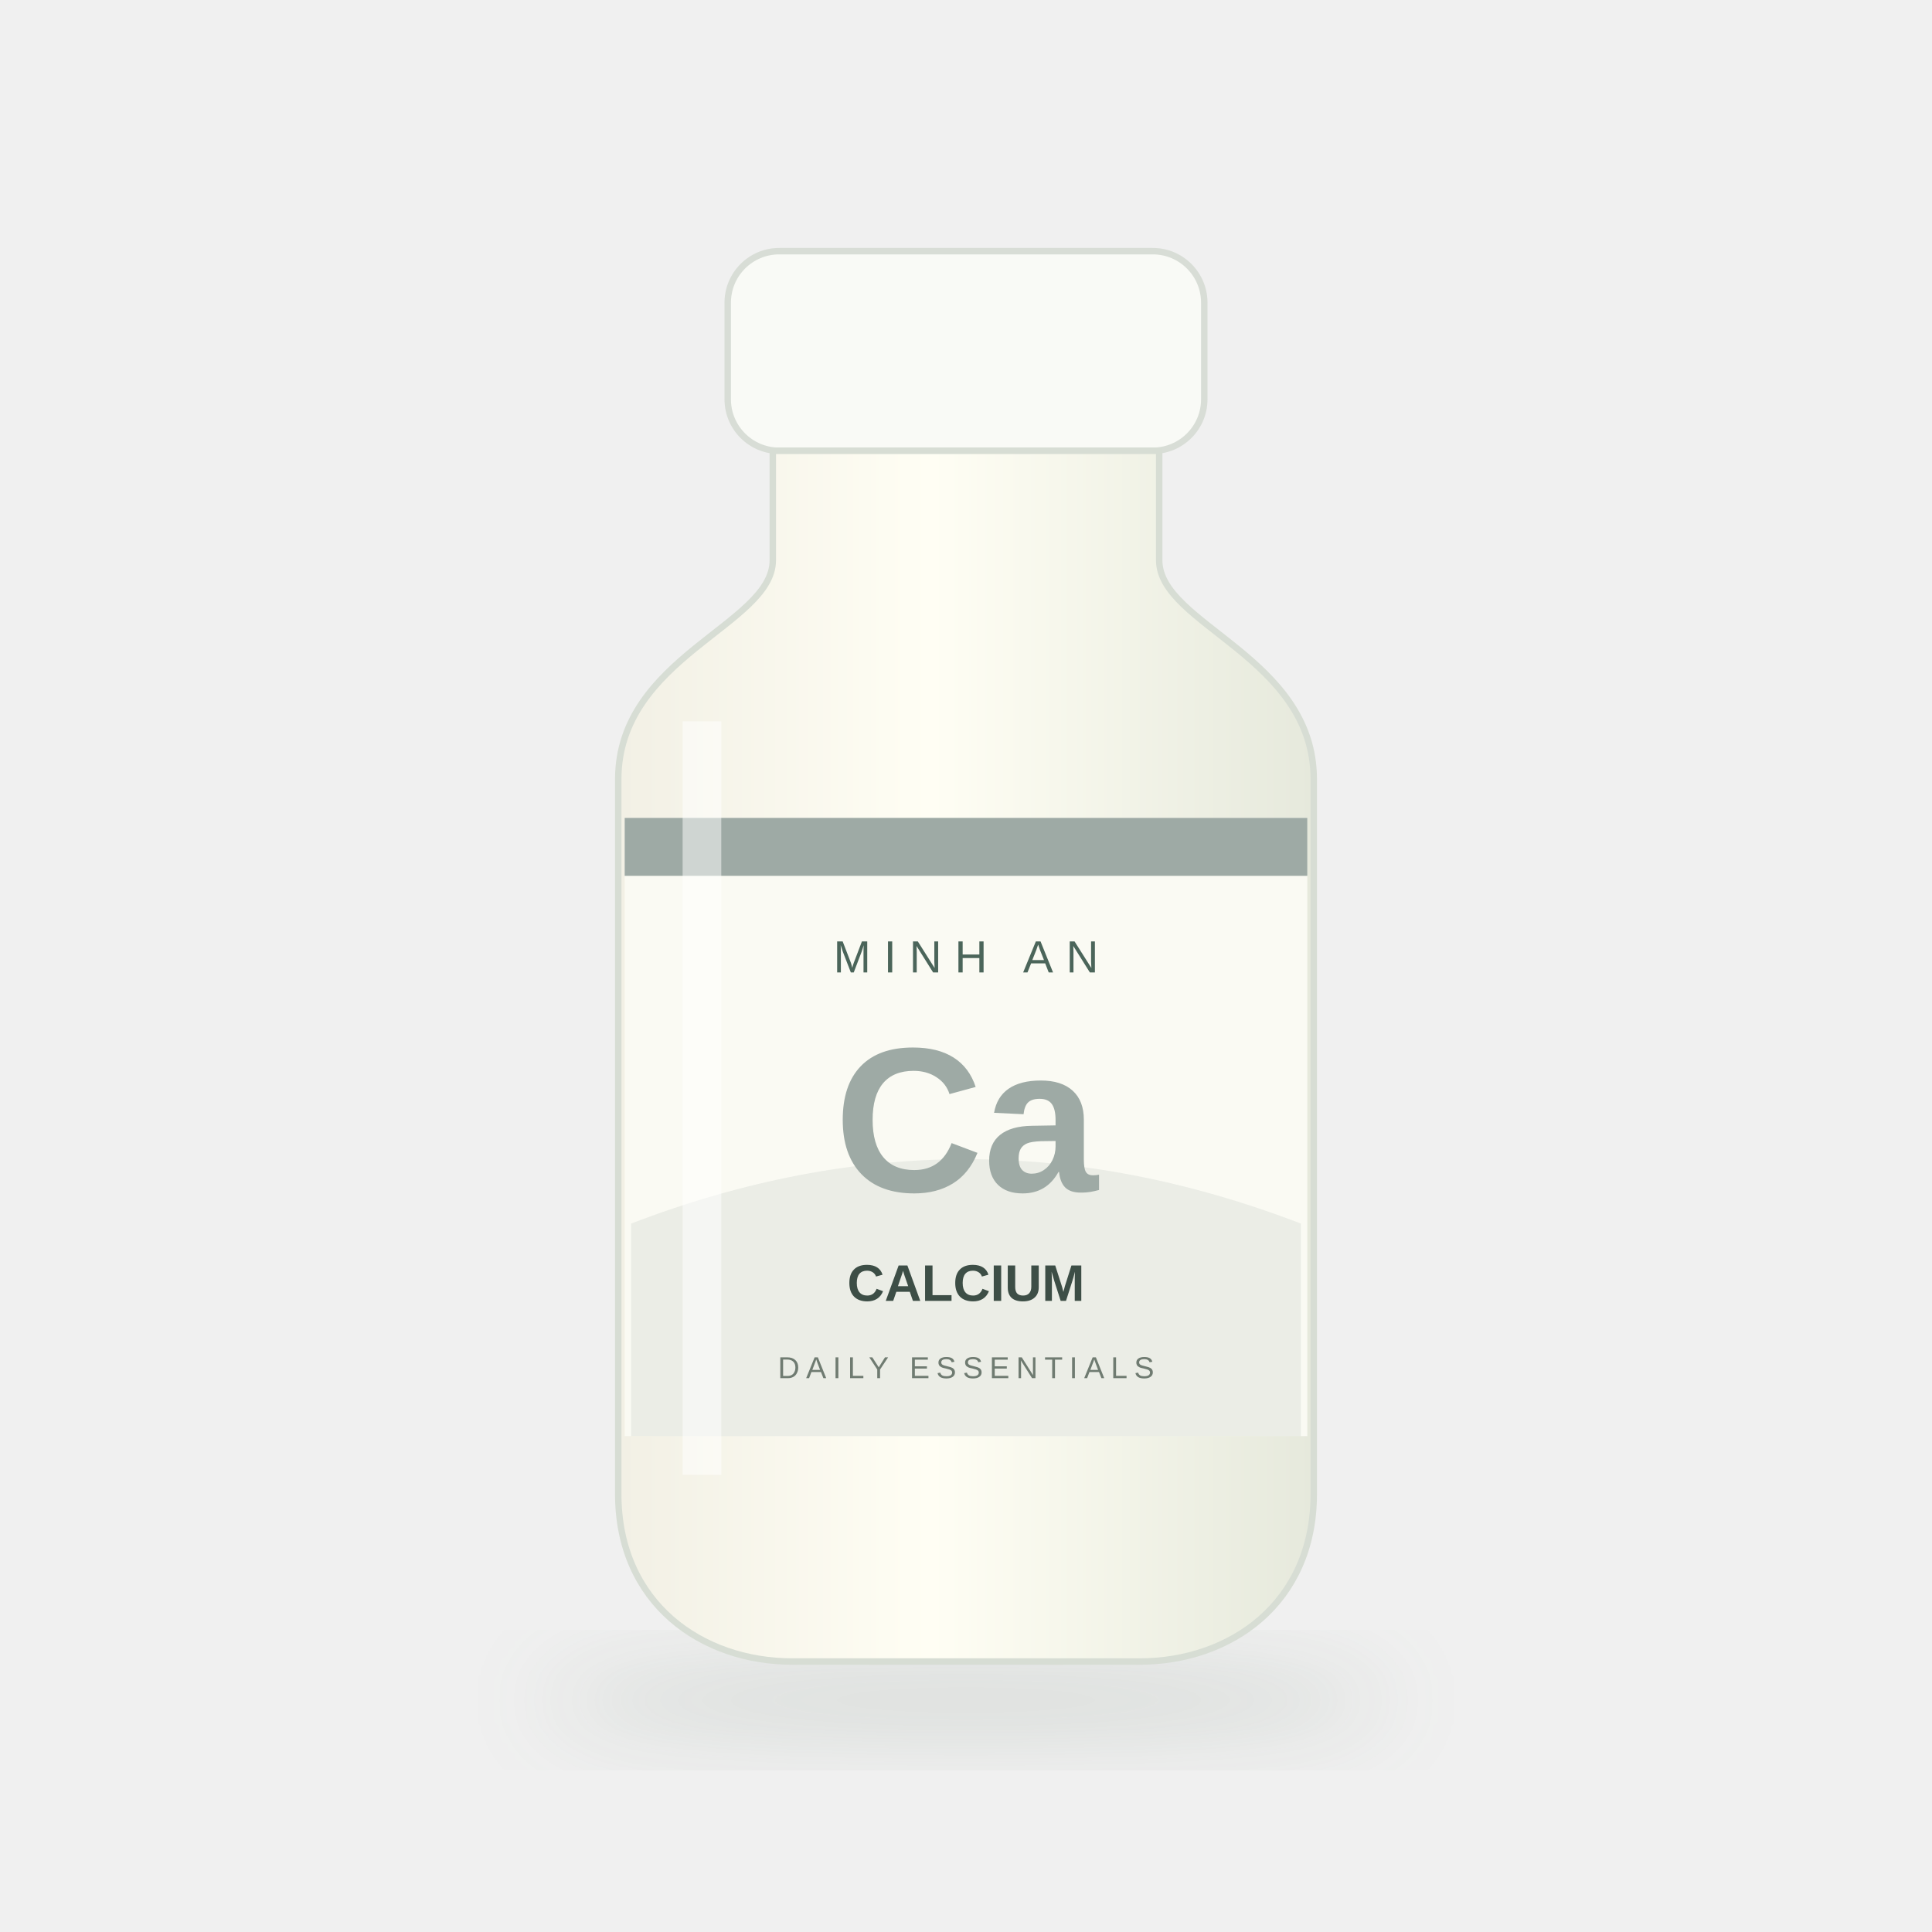
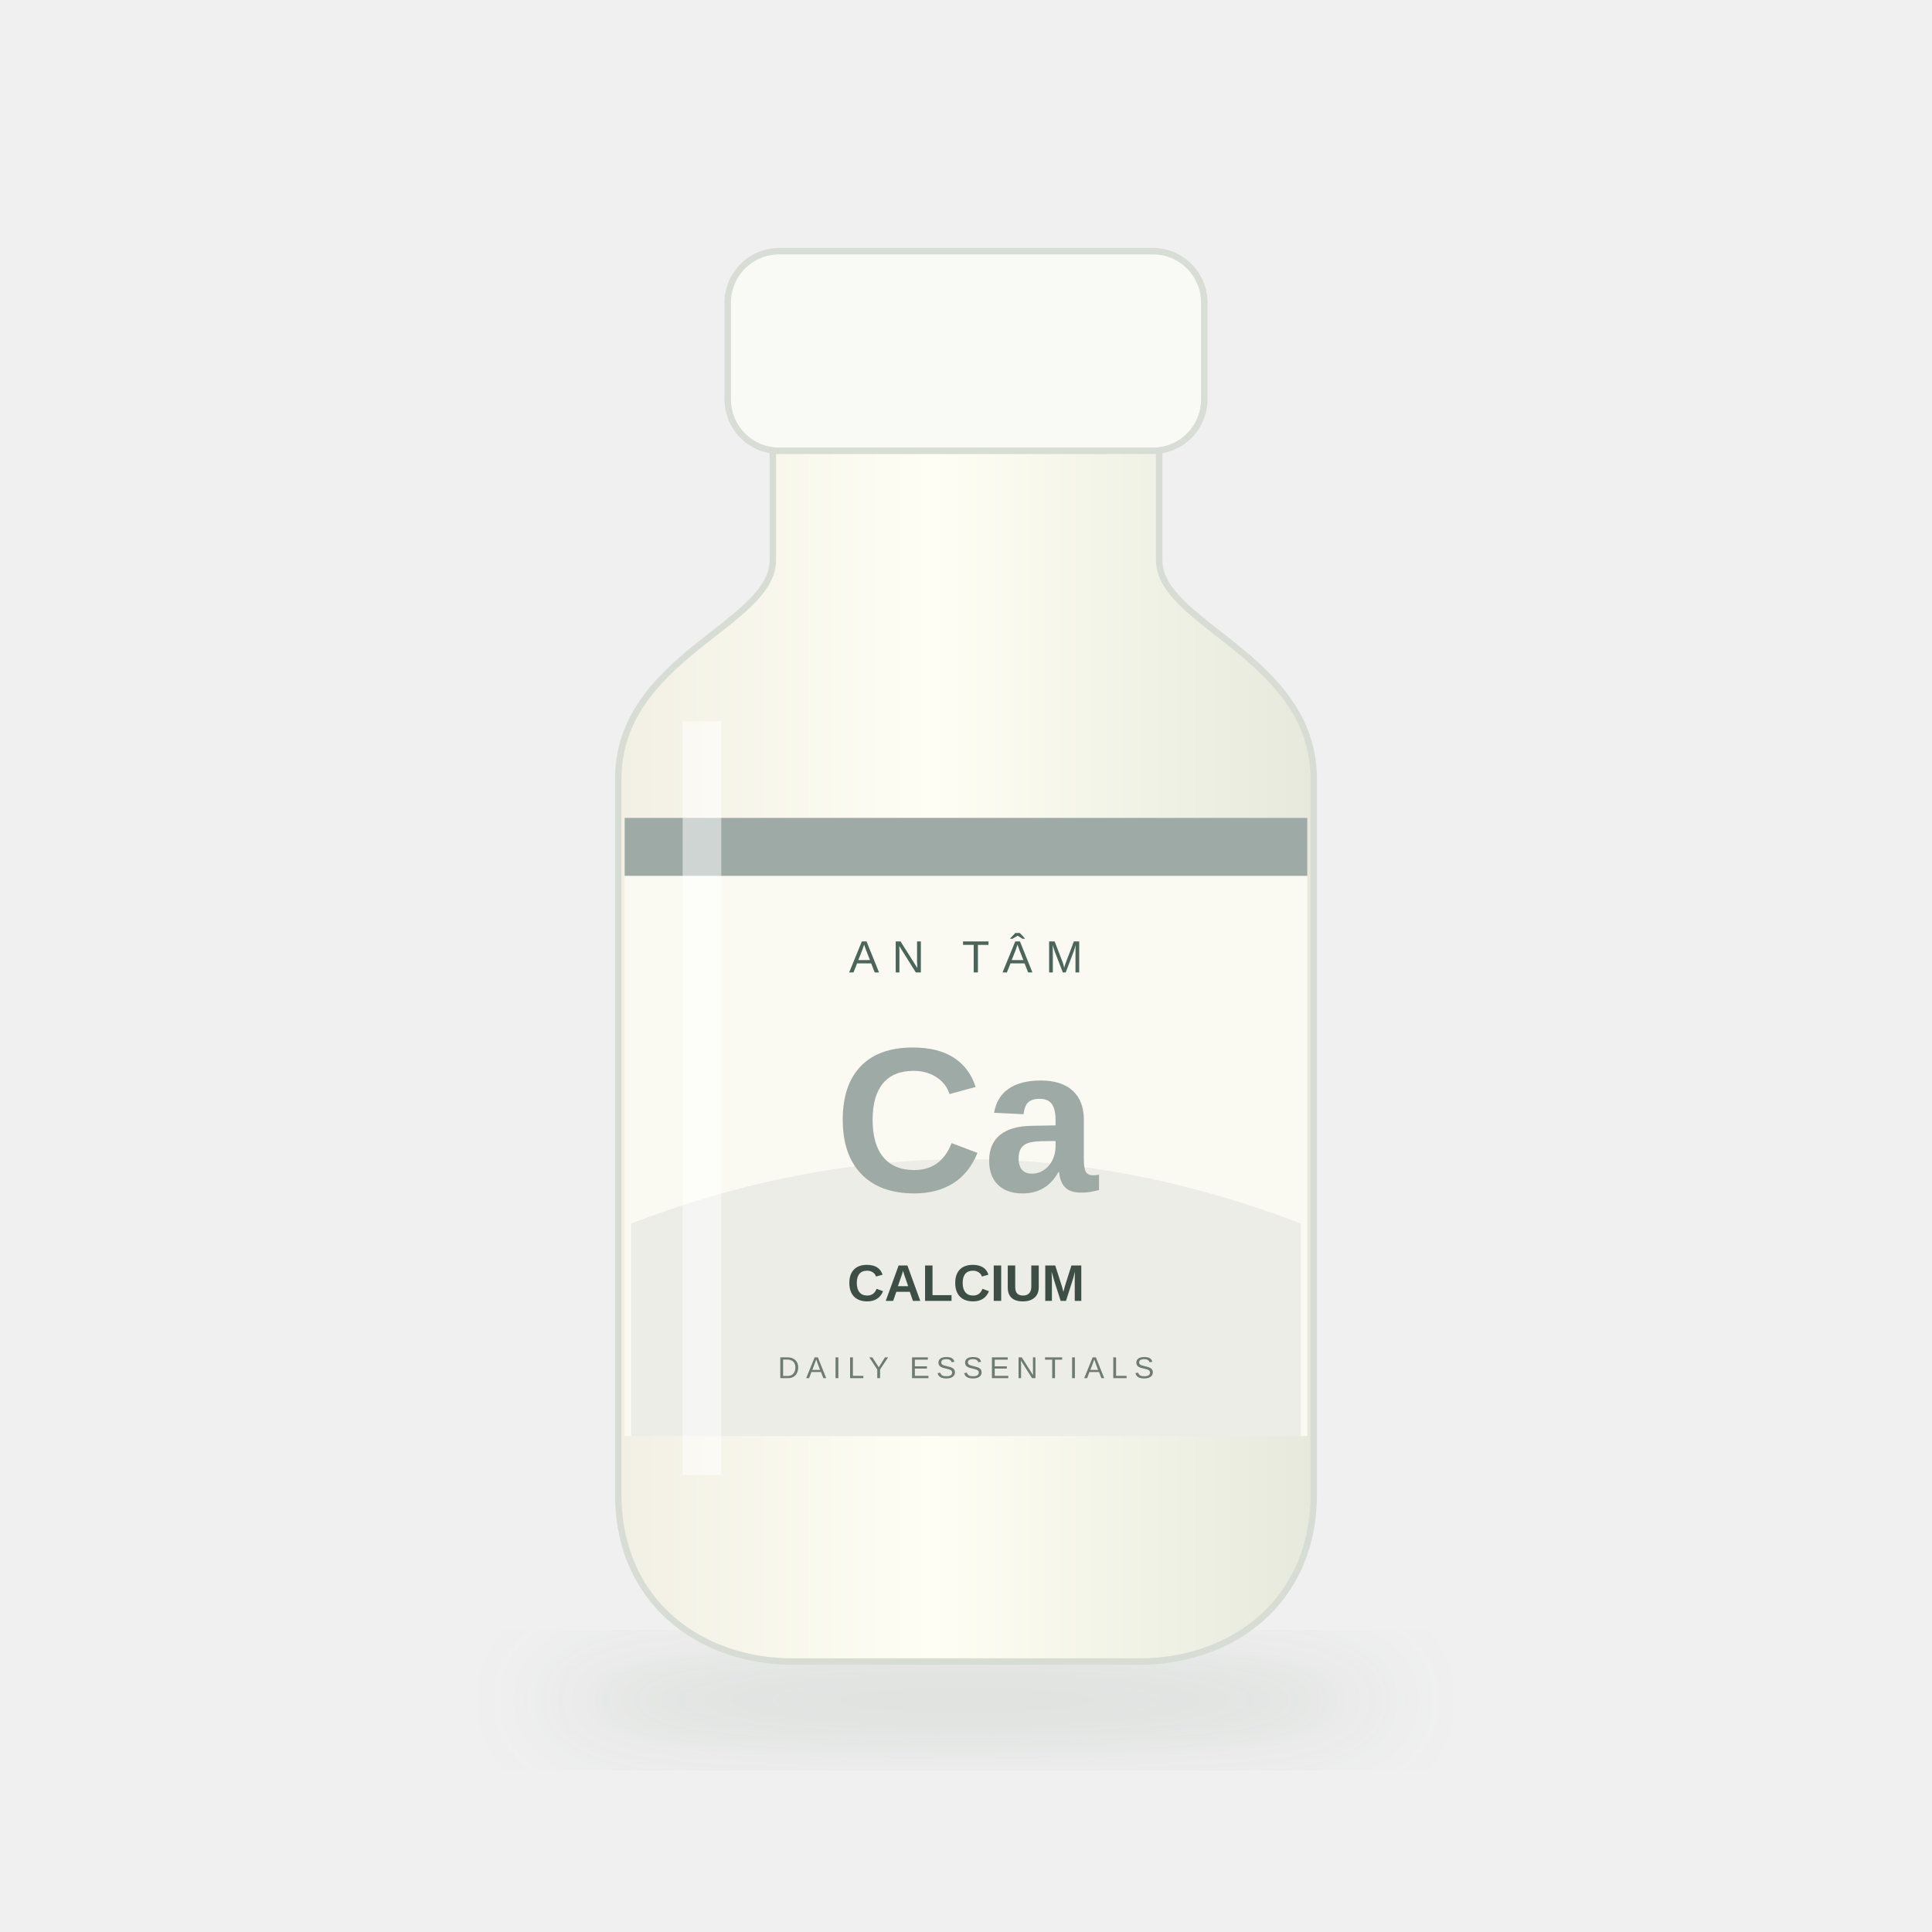
<svg xmlns="http://www.w3.org/2000/svg" width="300" height="300" viewBox="0 0 300 300">
  <defs>
    <linearGradient id="glass" x1="0" x2="1">
      <stop stop-color="#f2f0e5" />
      <stop offset=".45" stop-color="#fffef4" />
      <stop offset="1" stop-color="#e6e9dc" />
    </linearGradient>
    <filter id="shadow">
      <feGaussianBlur stdDeviation="7" />
    </filter>
  </defs>
  <ellipse cx="150" cy="264" rx="66" ry="9" fill="#536c58" opacity=".12" filter="url(#shadow)" />
  <g text-anchor="middle" font-family="Arial,sans-serif">
    <rect x="113" y="39" width="74" height="31" rx="8" fill="#f9faf6" stroke="#d8ddd6" />
    <path d="M120 70h60v17c0 10 24 15 24 34v111c0 17-13 26-27 26h-54c-14 0-27-9-27-26V121c0-19 24-24 24-34z" fill="url(#glass)" stroke="#d7ddd4" />
    <rect x="97" y="127" width="106" height="96" fill="#fafaf3" />
    <rect x="97" y="127" width="106" height="9" fill="#9eaaa5" />
    <path d="M98 190q52-20 104 0v33H98z" fill="#9eaaa5" opacity=".17" />
-     <text x="150" y="151" font-size="7" letter-spacing="2" fill="#4b655a">MINH AN</text>
+     <text x="150" y="151" font-size="7" letter-spacing="2" fill="#4b655a">AN TÂM</text>
    <text x="150" y="185" font-size="32" font-weight="600" fill="#9eaaa5">Ca</text>
    <text x="150" y="202" font-size="8" font-weight="700" fill="#3d4e46">CALCIUM</text>
    <text x="150" y="214" font-size="4.7" letter-spacing="1" fill="#6f7b71">DAILY ESSENTIALS</text>
    <path d="M109 112v117" stroke="white" stroke-width="6" opacity=".5" />
  </g>
</svg>
